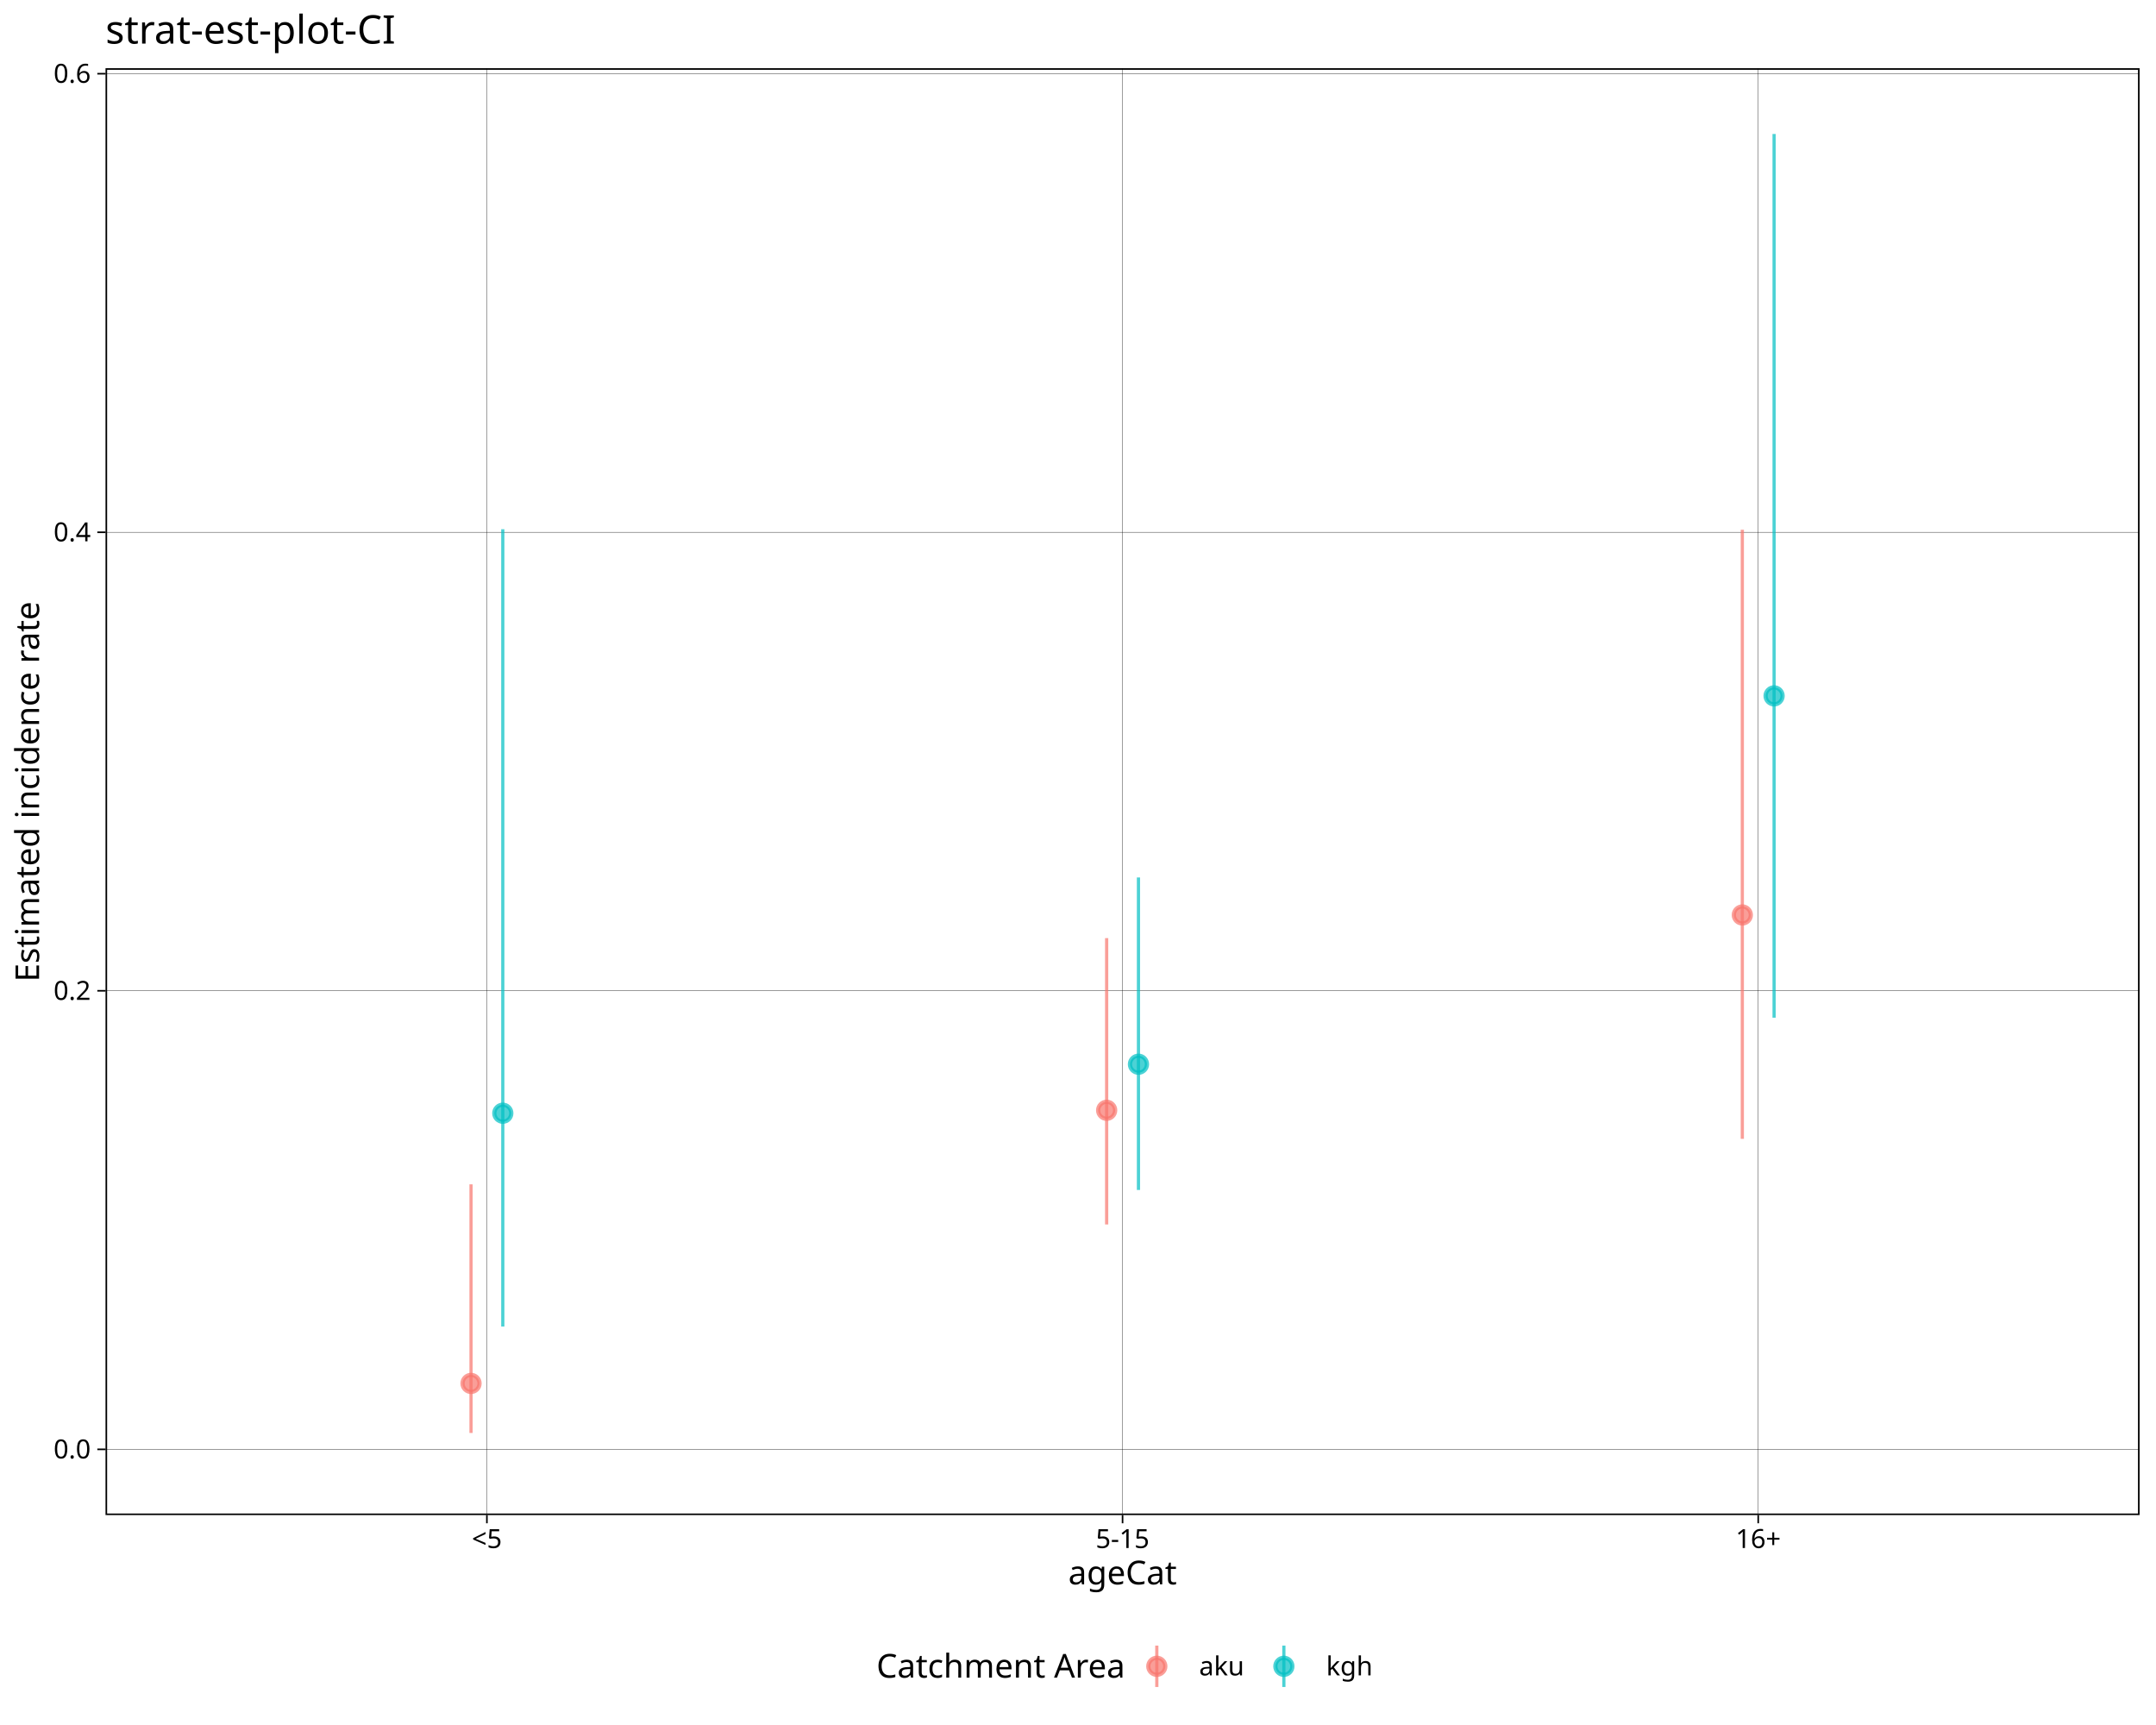
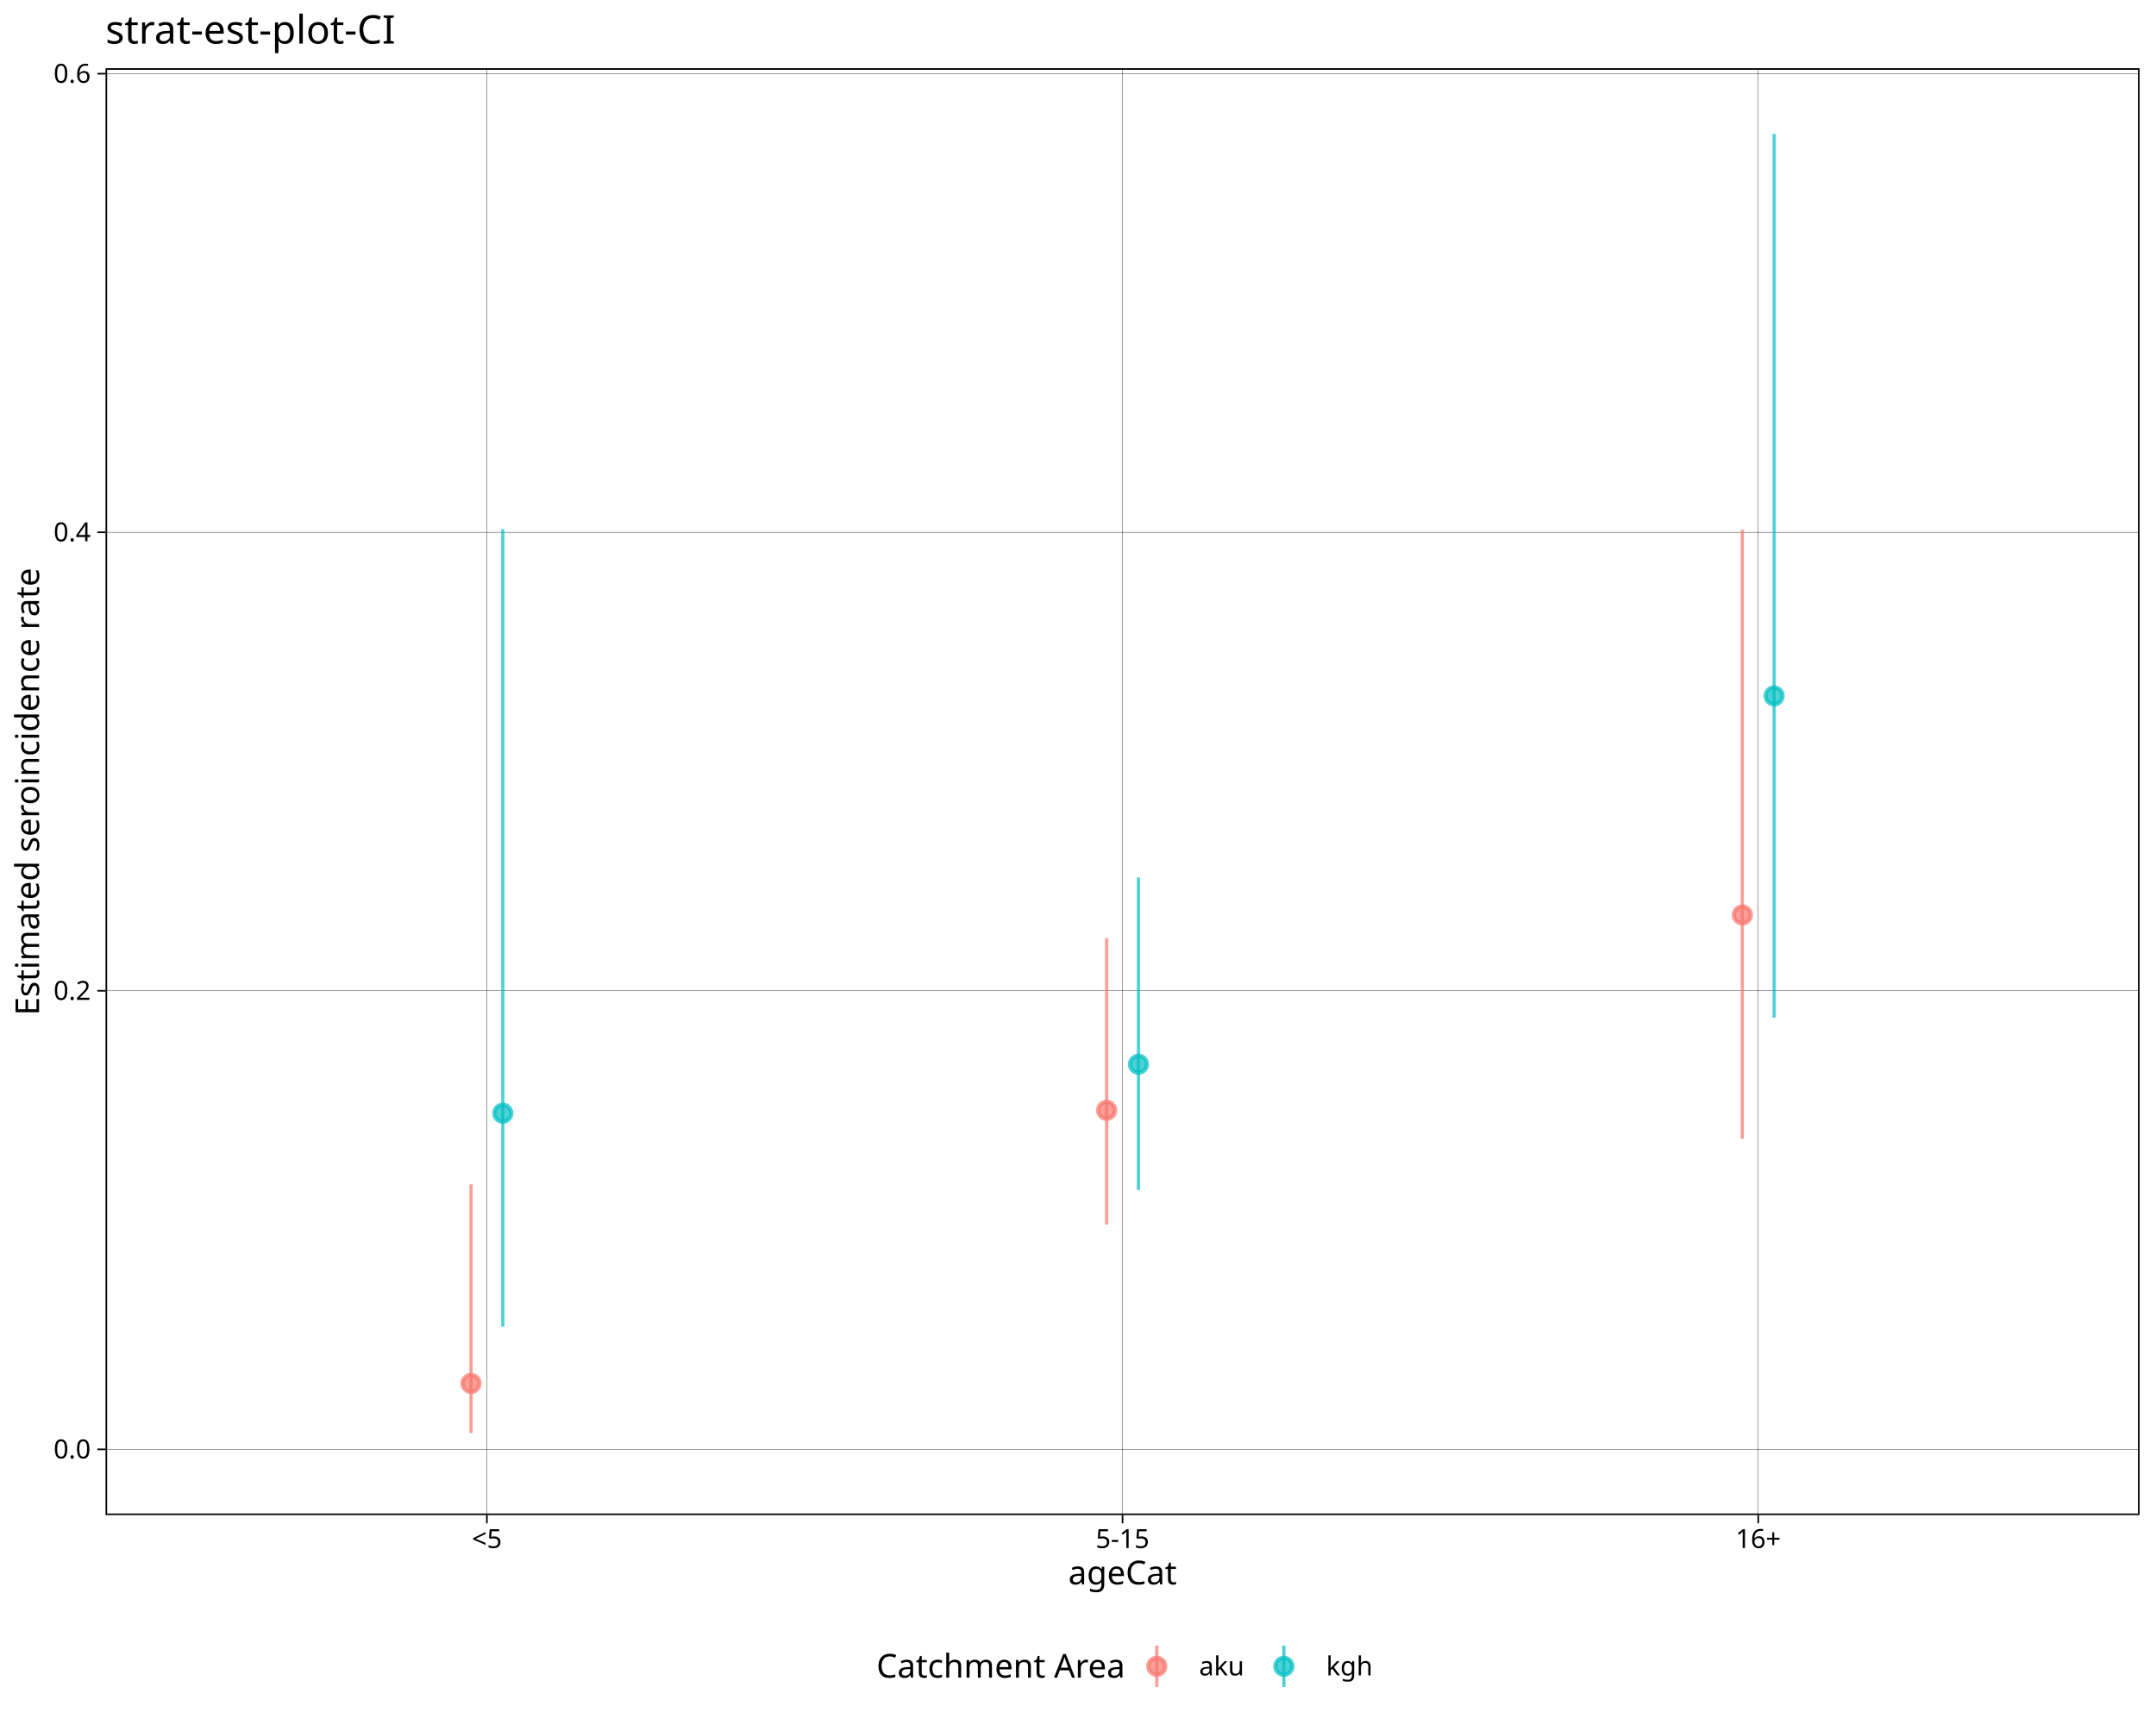
<svg xmlns="http://www.w3.org/2000/svg" class="svglite" data-engine-version="2.0" width="720.00pt" height="576.00pt" viewBox="0 0 720.00 576.00">
  <defs>
    <style type="text/css">
    .svglite line, .svglite polyline, .svglite polygon, .svglite path, .svglite rect, .svglite circle {
      fill: none;
      stroke: #000000;
      stroke-linecap: round;
      stroke-linejoin: round;
      stroke-miterlimit: 10.00;
    }
  </style>
  </defs>
  <rect width="100%" height="100%" style="stroke: none; fill: #FFFFFF;" />
  <defs>
    <clipPath id="cpMC4wMHw3MjAuMDB8MC4wMHw1NzYuMDA=">
      <rect x="0.00" y="0.00" width="720.00" height="576.00" />
    </clipPath>
  </defs>
  <g clip-path="url(#cpMC4wMHw3MjAuMDB8MC4wMHw1NzYuMDA=)">
    <rect x="0.00" y="0.00" width="720.00" height="576.00" style="stroke-width: 1.07; stroke: #FFFFFF; fill: #FFFFFF;" />
  </g>
  <defs>
    <clipPath id="cpMzUuMjR8NzE0LjUyfDIyLjc4fDUwNS45MQ==">
      <rect x="35.24" y="22.78" width="679.28" height="483.13" />
    </clipPath>
  </defs>
  <g clip-path="url(#cpMzUuMjR8NzE0LjUyfDIyLjc4fDUwNS45MQ==)">
    <rect x="35.24" y="22.78" width="679.28" height="483.13" style="stroke-width: 1.07; stroke: none; fill: #FFFFFF;" />
    <polyline points="35.24,483.95 714.52,483.95 " style="stroke-width: 0.11; stroke-linecap: butt;" />
    <polyline points="35.24,330.84 714.52,330.84 " style="stroke-width: 0.11; stroke-linecap: butt;" />
    <polyline points="35.24,177.73 714.52,177.73 " style="stroke-width: 0.11; stroke-linecap: butt;" />
    <polyline points="35.24,24.62 714.52,24.62 " style="stroke-width: 0.11; stroke-linecap: butt;" />
    <polyline points="162.60,505.91 162.60,22.78 " style="stroke-width: 0.11; stroke-linecap: butt;" />
    <polyline points="374.88,505.91 374.88,22.78 " style="stroke-width: 0.11; stroke-linecap: butt;" />
    <polyline points="587.16,505.91 587.16,22.78 " style="stroke-width: 0.11; stroke-linecap: butt;" />
    <line x1="157.30" y1="478.48" x2="157.30" y2="395.47" style="stroke-width: 1.07; stroke: #F8766D; stroke-opacity: 0.70; stroke-linecap: butt;" />
    <line x1="167.91" y1="442.95" x2="167.91" y2="176.72" style="stroke-width: 1.07; stroke: #00BFC4; stroke-opacity: 0.70; stroke-linecap: butt;" />
    <line x1="369.57" y1="408.87" x2="369.57" y2="313.25" style="stroke-width: 1.07; stroke: #F8766D; stroke-opacity: 0.70; stroke-linecap: butt;" />
    <line x1="380.19" y1="397.35" x2="380.19" y2="292.99" style="stroke-width: 1.07; stroke: #00BFC4; stroke-opacity: 0.70; stroke-linecap: butt;" />
    <line x1="581.85" y1="380.27" x2="581.85" y2="176.89" style="stroke-width: 1.07; stroke: #F8766D; stroke-opacity: 0.70; stroke-linecap: butt;" />
    <line x1="592.46" y1="339.83" x2="592.46" y2="44.74" style="stroke-width: 1.07; stroke: #00BFC4; stroke-opacity: 0.70; stroke-linecap: butt;" />
    <circle cx="157.30" cy="461.94" r="2.84" style="stroke-width: 1.42; stroke: #F8766D; stroke-opacity: 0.70; fill: #F8766D; fill-opacity: 0.70;" />
    <circle cx="167.91" cy="371.72" r="2.84" style="stroke-width: 1.42; stroke: #00BFC4; stroke-opacity: 0.70; fill: #00BFC4; fill-opacity: 0.70;" />
    <circle cx="369.57" cy="370.74" r="2.84" style="stroke-width: 1.42; stroke: #F8766D; stroke-opacity: 0.70; fill: #F8766D; fill-opacity: 0.70;" />
    <circle cx="380.19" cy="355.36" r="2.84" style="stroke-width: 1.42; stroke: #00BFC4; stroke-opacity: 0.70; fill: #00BFC4; fill-opacity: 0.70;" />
    <circle cx="581.85" cy="305.52" r="2.84" style="stroke-width: 1.42; stroke: #F8766D; stroke-opacity: 0.70; fill: #F8766D; fill-opacity: 0.70;" />
    <circle cx="592.46" cy="232.36" r="2.84" style="stroke-width: 1.42; stroke: #00BFC4; stroke-opacity: 0.70; fill: #00BFC4; fill-opacity: 0.70;" />
    <rect x="35.24" y="22.78" width="679.28" height="483.13" style="stroke-width: 1.07;" />
  </g>
  <g clip-path="url(#cpMC4wMHw3MjAuMDB8MC4wMHw1NzYuMDA=)">
    <text x="30.31" y="486.98" text-anchor="end" style="font-size: 8.80px; font-family: sans;" textLength="12.23px" lengthAdjust="spacingAndGlyphs">0.0</text>
    <text x="30.31" y="333.87" text-anchor="end" style="font-size: 8.80px; font-family: sans;" textLength="12.23px" lengthAdjust="spacingAndGlyphs">0.2</text>
    <text x="30.31" y="180.76" text-anchor="end" style="font-size: 8.80px; font-family: sans;" textLength="12.23px" lengthAdjust="spacingAndGlyphs">0.4</text>
    <text x="30.31" y="27.64" text-anchor="end" style="font-size: 8.80px; font-family: sans;" textLength="12.23px" lengthAdjust="spacingAndGlyphs">0.6</text>
    <polyline points="32.50,483.95 35.24,483.95 " style="stroke-width: 0.53; stroke-linecap: butt;" />
    <polyline points="32.50,330.84 35.24,330.84 " style="stroke-width: 0.53; stroke-linecap: butt;" />
    <polyline points="32.50,177.73 35.24,177.73 " style="stroke-width: 0.53; stroke-linecap: butt;" />
    <polyline points="32.50,24.62 35.24,24.62 " style="stroke-width: 0.53; stroke-linecap: butt;" />
    <polyline points="162.60,508.65 162.60,505.91 " style="stroke-width: 0.53; stroke-linecap: butt;" />
    <polyline points="374.88,508.65 374.88,505.91 " style="stroke-width: 0.53; stroke-linecap: butt;" />
    <polyline points="587.16,508.65 587.16,505.91 " style="stroke-width: 0.53; stroke-linecap: butt;" />
    <text x="162.60" y="516.90" text-anchor="middle" style="font-size: 8.80px; font-family: sans;" textLength="10.04px" lengthAdjust="spacingAndGlyphs">&lt;5</text>
    <text x="374.88" y="516.90" text-anchor="middle" style="font-size: 8.80px; font-family: sans;" textLength="17.61px" lengthAdjust="spacingAndGlyphs">5-15</text>
    <text x="587.16" y="516.90" text-anchor="middle" style="font-size: 8.80px; font-family: sans;" textLength="14.93px" lengthAdjust="spacingAndGlyphs">16+</text>
    <text x="374.88" y="529.04" text-anchor="middle" style="font-size: 11.00px; font-family: sans;" textLength="35.47px" lengthAdjust="spacingAndGlyphs">ageCat</text>
-     <text transform="translate(13.05,264.35) rotate(-90)" text-anchor="middle" style="font-size: 11.00px; font-family: sans;" textLength="120.47px" lengthAdjust="spacingAndGlyphs">Estimated incidence rate</text>
+     <text transform="translate(13.05,264.35) rotate(-90)" text-anchor="middle" style="font-size: 11.00px; font-family: sans;" textLength="141.87px" lengthAdjust="spacingAndGlyphs">Estimated seroincidence rate</text>
    <rect x="287.22" y="542.28" width="175.32" height="28.24" style="stroke-width: 1.07; stroke: none; fill: #FFFFFF;" />
    <text x="292.70" y="560.19" style="font-size: 11.00px; font-family: sans;" textLength="79.50px" lengthAdjust="spacingAndGlyphs">Catchment Area</text>
    <rect x="377.68" y="547.76" width="17.28" height="17.28" style="stroke-width: 1.07; stroke: none; fill: #FFFFFF;" />
    <line x1="386.32" y1="563.31" x2="386.32" y2="549.49" style="stroke-width: 1.07; stroke: #F8766D; stroke-opacity: 0.70; stroke-linecap: butt;" />
    <circle cx="386.32" cy="556.40" r="2.84" style="stroke-width: 1.42; stroke: #F8766D; stroke-opacity: 0.70; fill: #F8766D; fill-opacity: 0.70;" />
    <rect x="420.11" y="547.76" width="17.28" height="17.28" style="stroke-width: 1.07; stroke: none; fill: #FFFFFF;" />
    <line x1="428.75" y1="563.31" x2="428.75" y2="549.49" style="stroke-width: 1.07; stroke: #00BFC4; stroke-opacity: 0.70; stroke-linecap: butt;" />
    <circle cx="428.75" cy="556.40" r="2.84" style="stroke-width: 1.42; stroke: #00BFC4; stroke-opacity: 0.70; fill: #00BFC4; fill-opacity: 0.70;" />
    <text x="400.44" y="559.43" style="font-size: 8.80px; font-family: sans;" textLength="14.19px" lengthAdjust="spacingAndGlyphs">aku</text>
    <text x="442.87" y="559.43" style="font-size: 8.80px; font-family: sans;" textLength="14.19px" lengthAdjust="spacingAndGlyphs">kgh</text>
    <text x="35.24" y="14.56" style="font-size: 13.20px; font-family: sans;" textLength="90.96px" lengthAdjust="spacingAndGlyphs">strat-est-plot-CI</text>
  </g>
</svg>
